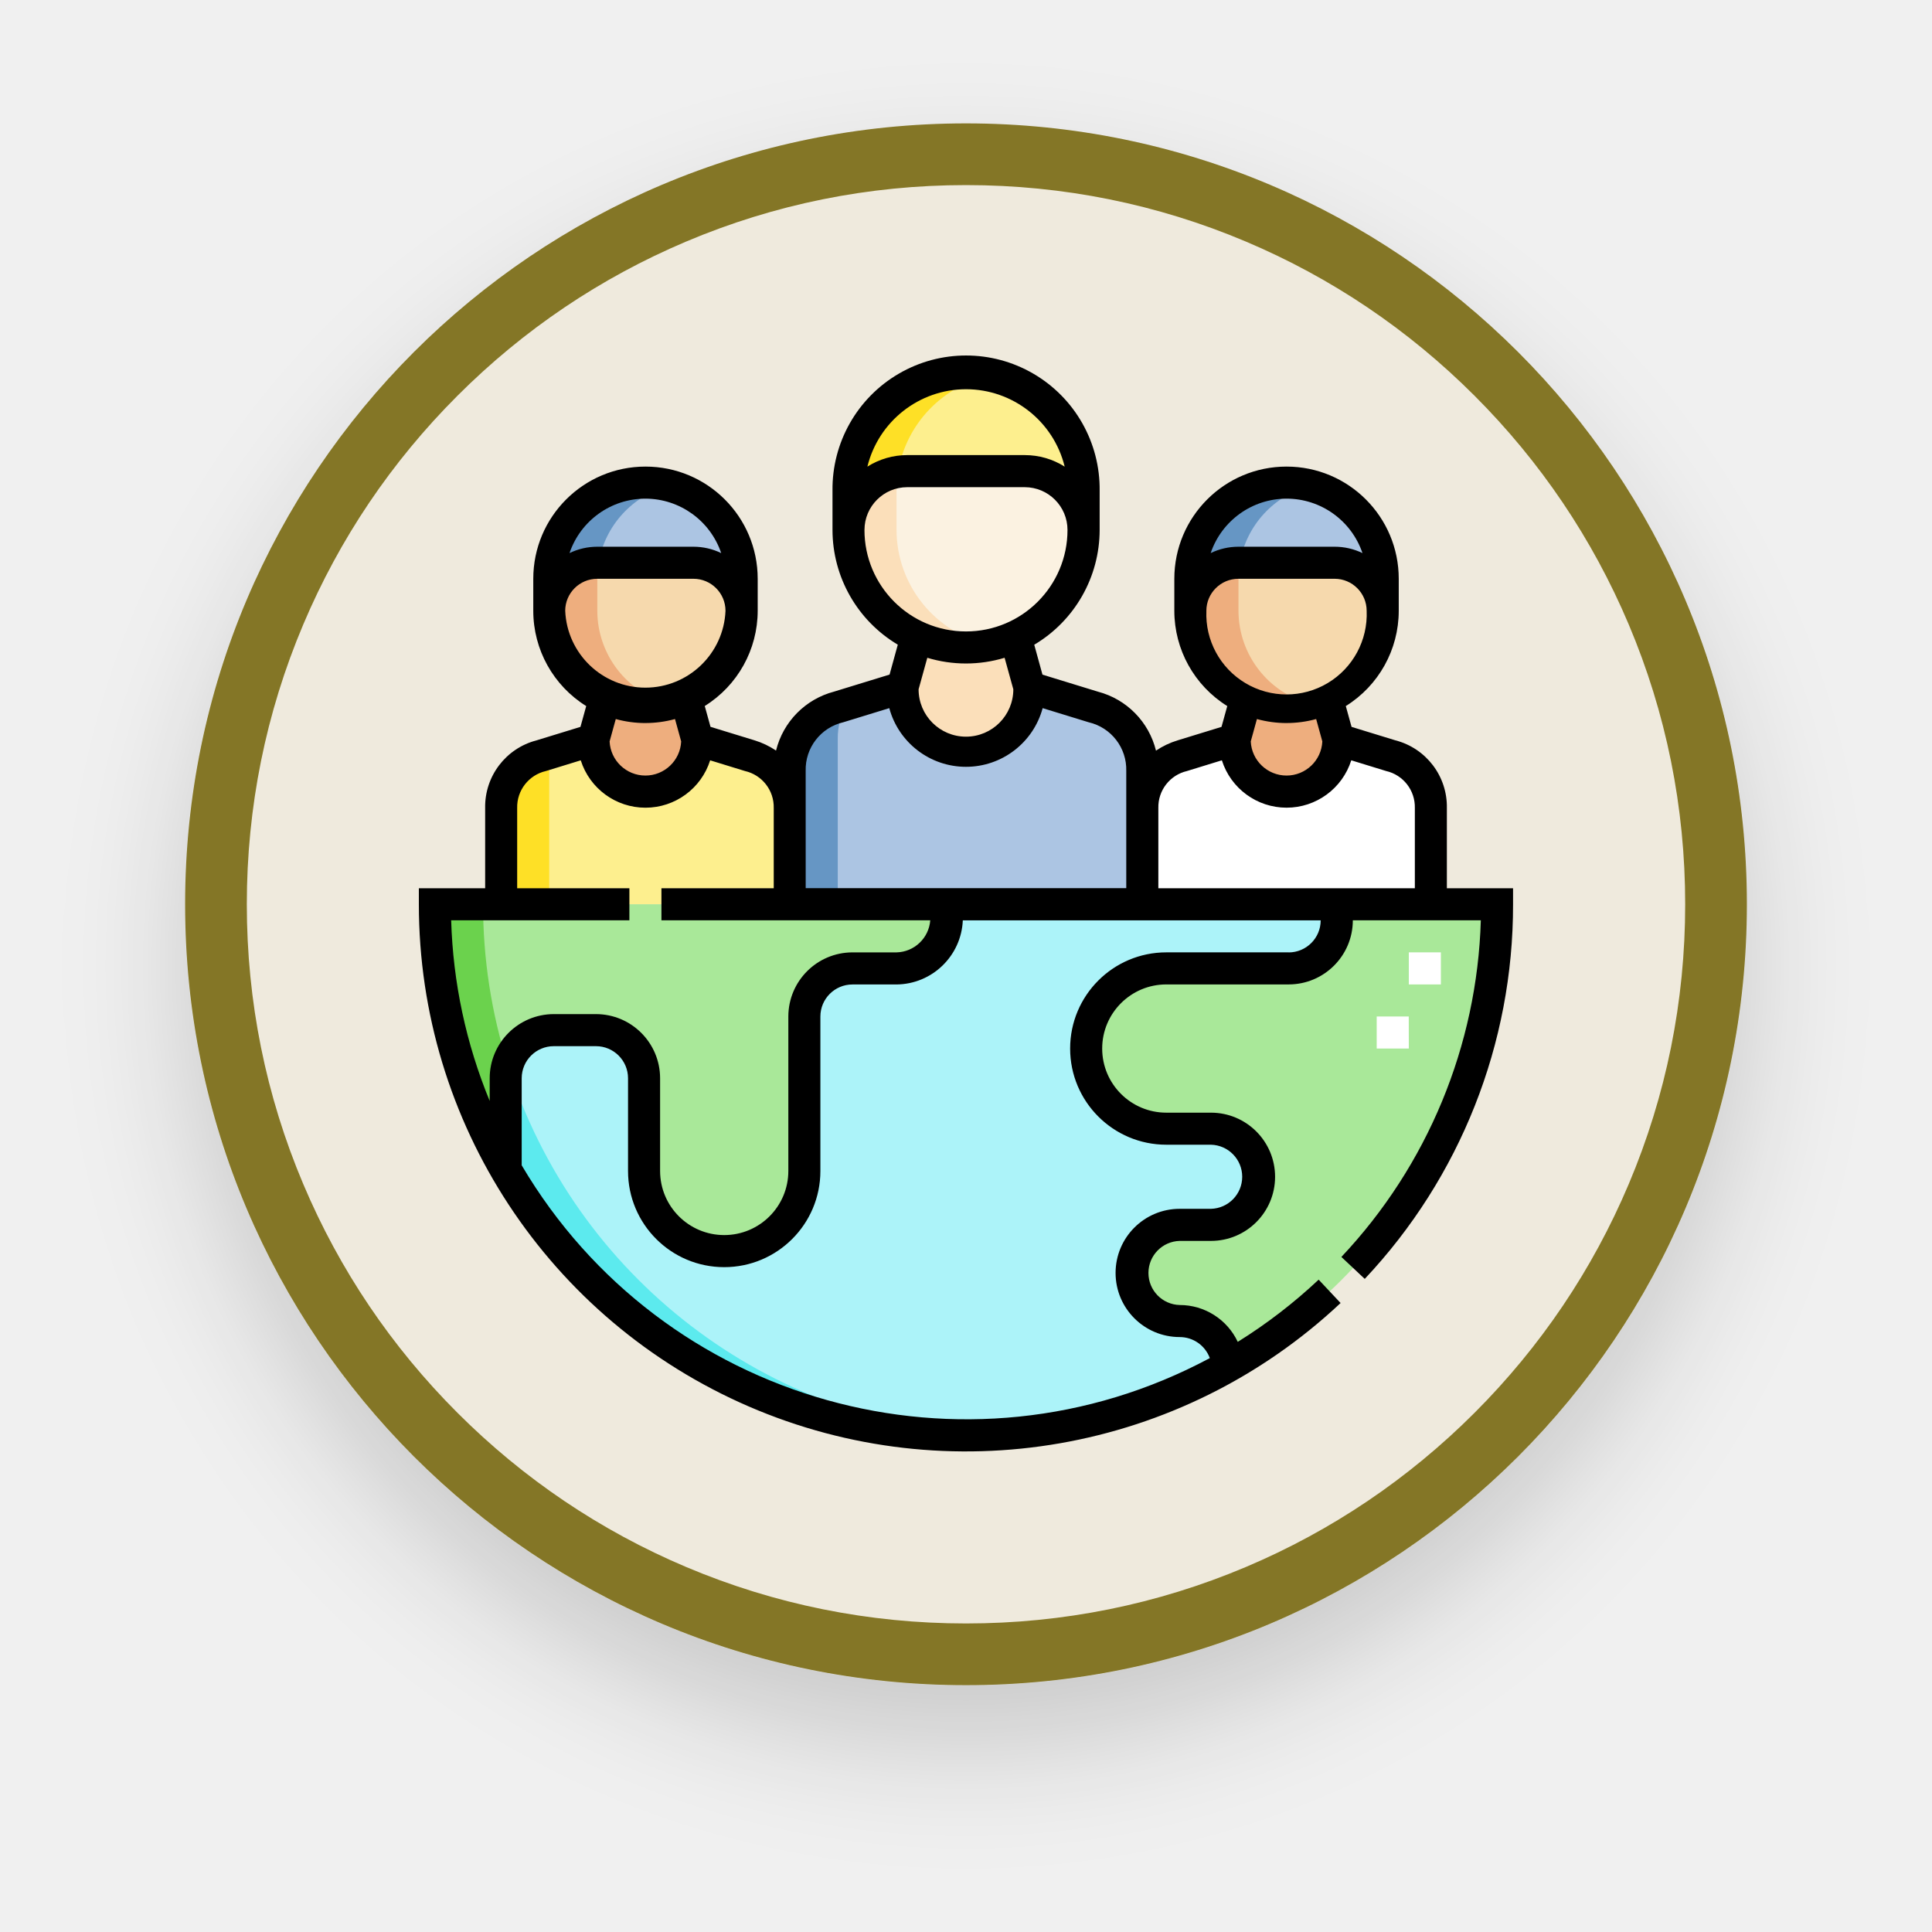
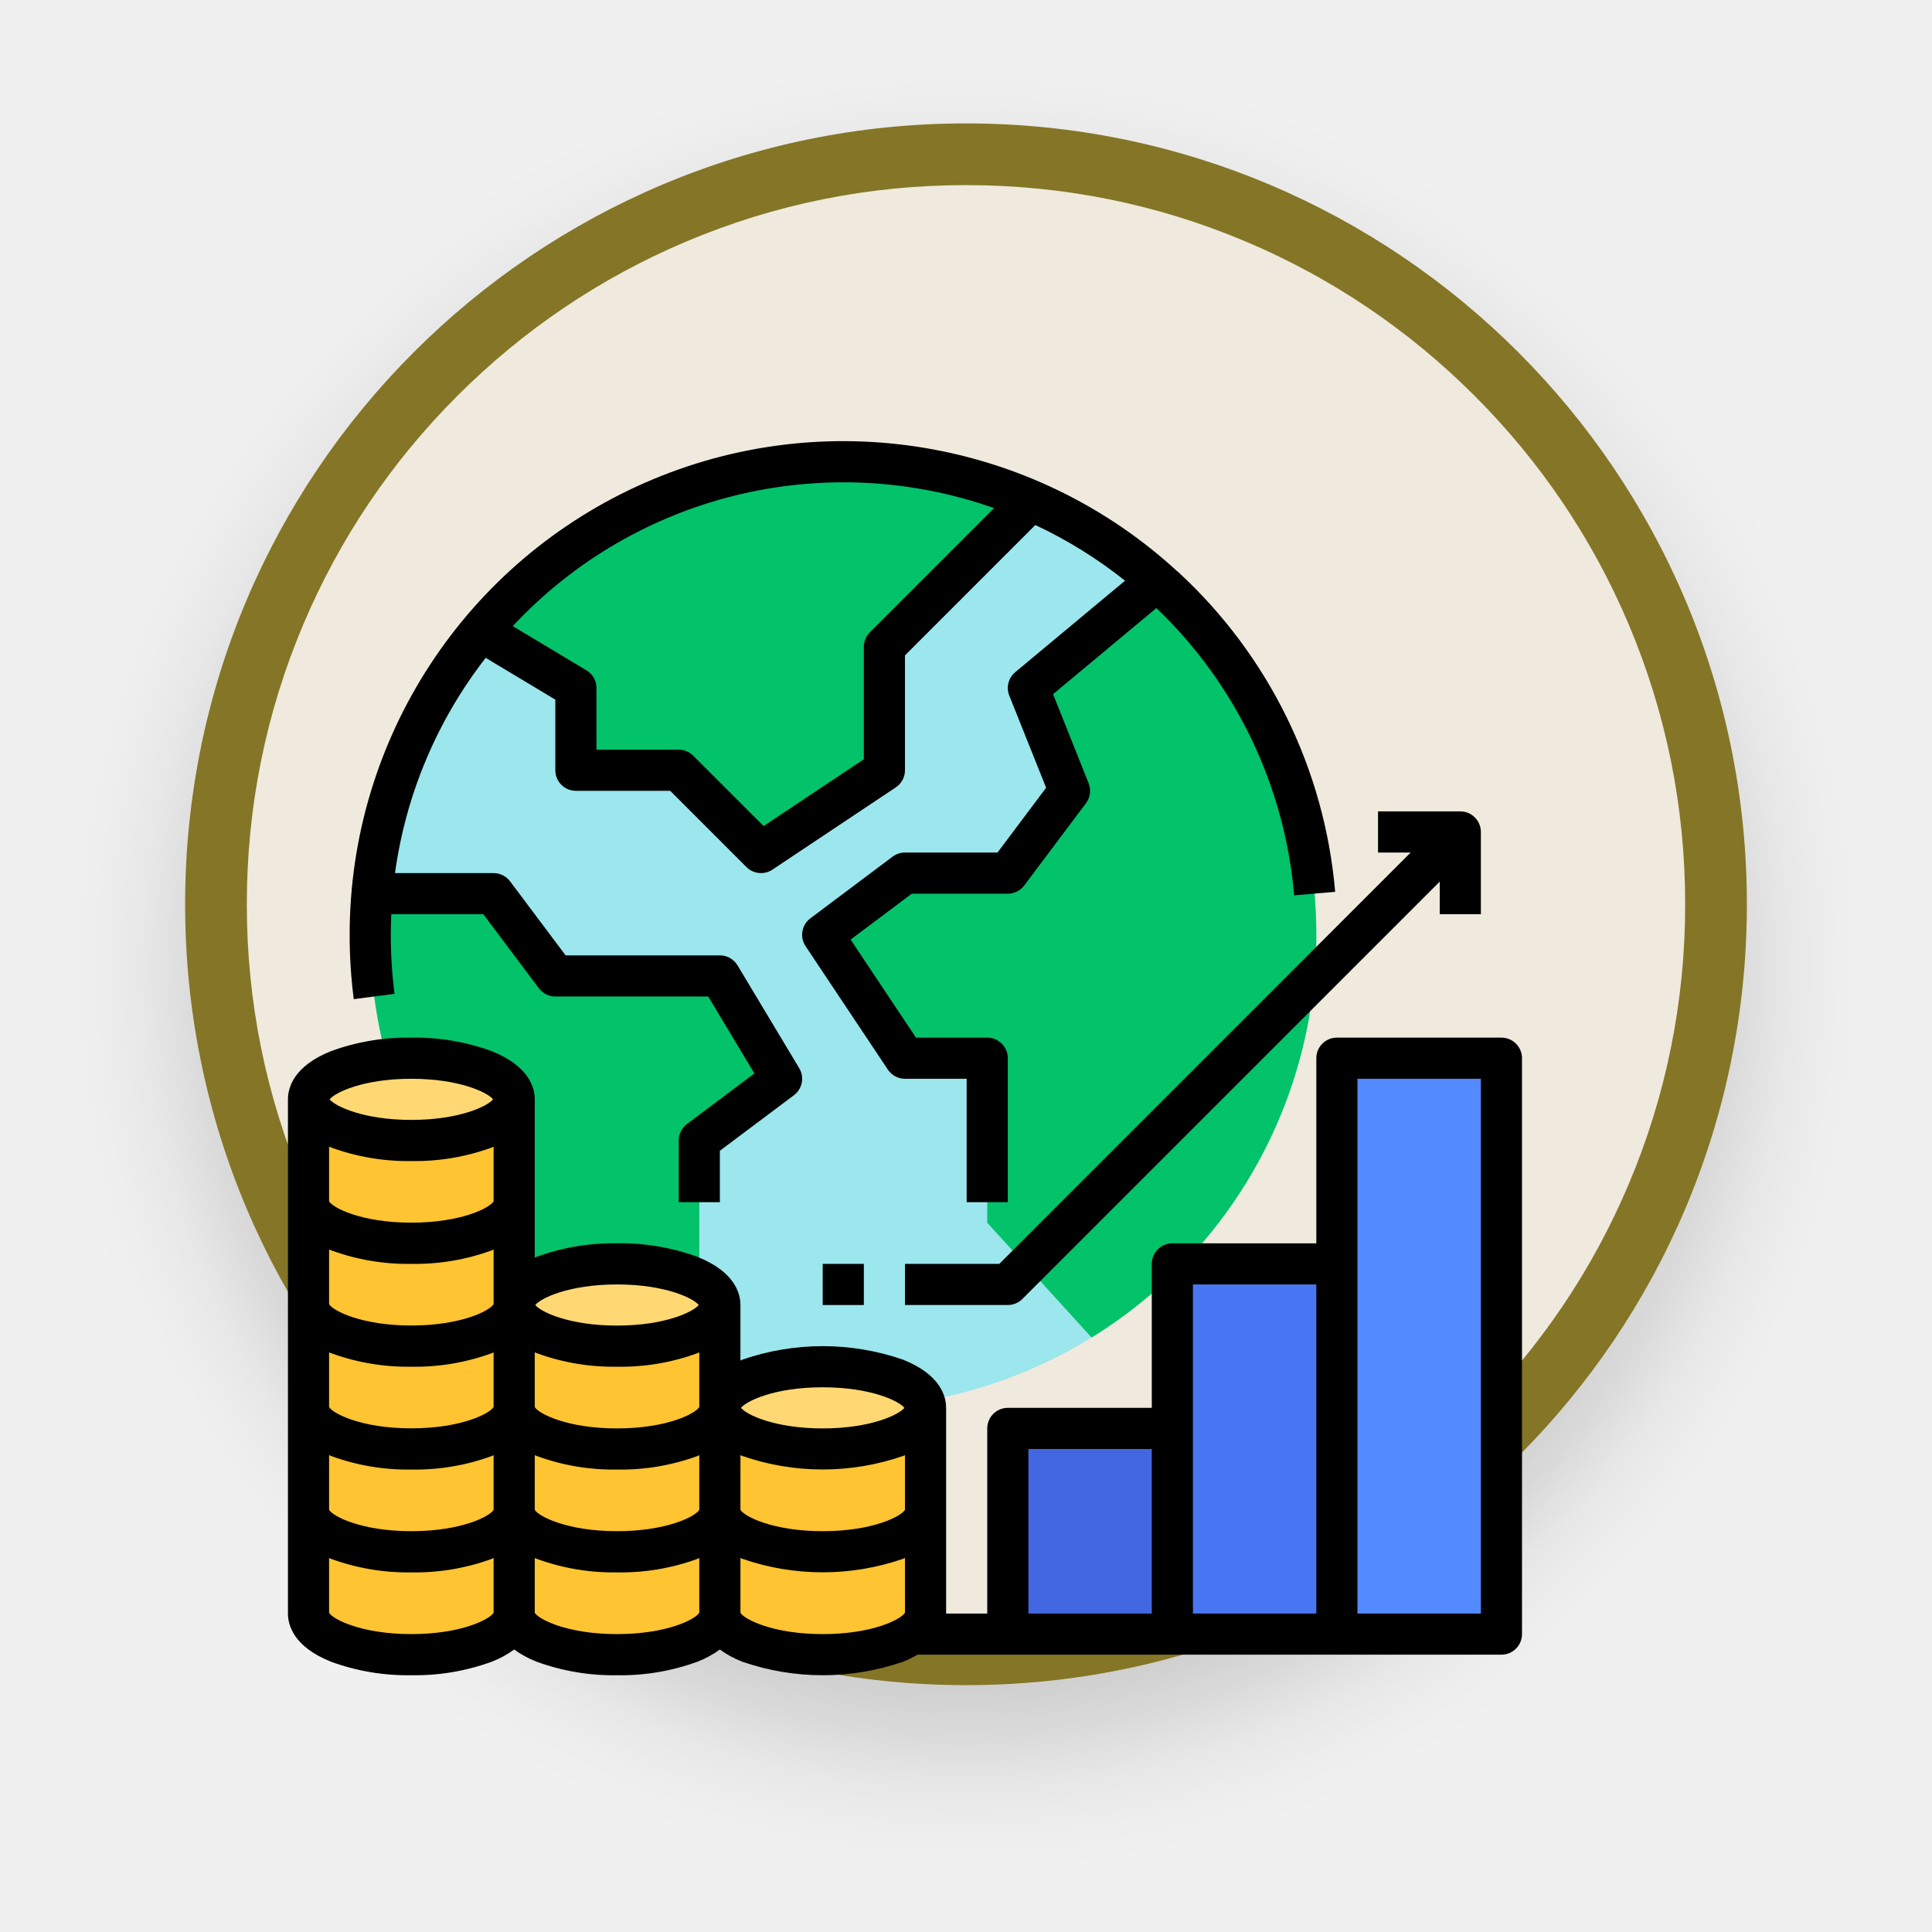
<svg xmlns="http://www.w3.org/2000/svg" width="93.934" height="93.934" viewBox="0 0 93.934 93.934">
  <defs>
    <filter id="Path_978624" x="0" y="0" width="93.934" height="93.934" filterUnits="userSpaceOnUse">
      <feOffset dy="3" input="SourceAlpha" />
      <feGaussianBlur stdDeviation="3" result="blur" />
      <feFlood flood-opacity="0.161" />
      <feComposite operator="in" in2="blur" />
      <feComposite in="SourceGraphic" />
    </filter>
  </defs>
-   <g id="Group_1209781" data-name="Group 1209781" transform="translate(-609 -1894.165)">
-     <g id="Group_1208655" data-name="Group 1208655" transform="translate(0 -6.555)">
-       <g id="Group_1208068" data-name="Group 1208068" transform="translate(412 470.719)">
-         <g id="Group_1144123" data-name="Group 1144123" transform="translate(206 1436)">
-           <g transform="matrix(1, 0, 0, 1, -9, -6)" filter="url(#Path_978624)">
-             <g id="Path_978624-2" data-name="Path 978624" transform="translate(9 6)" fill="#efeadd">
-               <path d="M 37.967 74.434 C 33.043 74.434 28.268 73.47 23.773 71.568 C 19.43 69.732 15.53 67.102 12.181 63.753 C 8.831 60.403 6.202 56.503 4.365 52.161 C 2.464 47.666 1.5 42.89 1.5 37.967 C 1.5 33.043 2.464 28.268 4.365 23.773 C 6.202 19.43 8.831 15.53 12.181 12.181 C 15.53 8.831 19.43 6.202 23.773 4.365 C 28.268 2.464 33.043 1.5 37.967 1.5 C 42.89 1.5 47.666 2.464 52.161 4.365 C 56.503 6.202 60.403 8.831 63.753 12.181 C 67.102 15.53 69.732 19.43 71.568 23.773 C 73.47 28.268 74.434 33.043 74.434 37.967 C 74.434 42.89 73.47 47.666 71.568 52.161 C 69.732 56.503 67.102 60.403 63.753 63.753 C 60.403 67.102 56.503 69.732 52.161 71.568 C 47.666 73.47 42.89 74.434 37.967 74.434 Z" stroke="none" />
-               <path d="M 37.967 3 C 33.245 3 28.666 3.924 24.357 5.747 C 20.194 7.508 16.454 10.029 13.242 13.242 C 10.029 16.454 7.508 20.194 5.747 24.357 C 3.924 28.666 3 33.245 3 37.967 C 3 42.689 3.924 47.268 5.747 51.577 C 7.508 55.74 10.029 59.48 13.242 62.692 C 16.454 65.904 20.194 68.426 24.357 70.187 C 28.666 72.009 33.245 72.934 37.967 72.934 C 42.689 72.934 47.268 72.009 51.577 70.187 C 55.74 68.426 59.48 65.904 62.692 62.692 C 65.904 59.48 68.426 55.74 70.187 51.577 C 72.009 47.268 72.934 42.689 72.934 37.967 C 72.934 33.245 72.009 28.666 70.187 24.357 C 68.426 20.194 65.904 16.454 62.692 13.242 C 59.48 10.029 55.74 7.508 51.577 5.747 C 47.268 3.924 42.689 3 37.967 3 M 37.967 0 C 58.935 0 75.934 16.998 75.934 37.967 C 75.934 58.935 58.935 75.934 37.967 75.934 C 16.998 75.934 0 58.935 0 37.967 C 0 16.998 16.998 0 37.967 0 Z" stroke="none" fill="#847625" />
+   <g id="Group_1220454" data-name="Group 1220454" transform="translate(-1031 -880.55)">
+     <g id="Group_1220220" data-name="Group 1220220">
+       <g id="Group_1219402" data-name="Group 1219402" transform="translate(-2 -4365.038)">
+         <g id="Group_1208073" data-name="Group 1208073" transform="translate(836 3815.588)">
+           <g id="Group_1144123" data-name="Group 1144123" transform="translate(206 1436)">
+             <g transform="matrix(1, 0, 0, 1, -9, -6)" filter="url(#Path_978624)">
+               <g id="Path_978624-2" data-name="Path 978624" transform="translate(9 6)" fill="#efeadd">
+                 <path d="M 37.967 74.434 C 33.043 74.434 28.268 73.47 23.773 71.568 C 19.43 69.732 15.53 67.102 12.181 63.753 C 8.831 60.403 6.202 56.503 4.365 52.161 C 2.464 47.666 1.5 42.89 1.5 37.967 C 1.5 33.043 2.464 28.268 4.365 23.773 C 6.202 19.43 8.831 15.53 12.181 12.181 C 15.53 8.831 19.43 6.202 23.773 4.365 C 28.268 2.464 33.043 1.5 37.967 1.5 C 42.89 1.5 47.666 2.464 52.161 4.365 C 56.503 6.202 60.403 8.831 63.753 12.181 C 67.102 15.53 69.732 19.43 71.568 23.773 C 73.47 28.268 74.434 33.043 74.434 37.967 C 74.434 42.89 73.47 47.666 71.568 52.161 C 69.732 56.503 67.102 60.403 63.753 63.753 C 60.403 67.102 56.503 69.732 52.161 71.568 C 47.666 73.47 42.89 74.434 37.967 74.434 Z" stroke="none" />
+                 <path d="M 37.967 3 C 33.245 3 28.666 3.924 24.357 5.747 C 20.194 7.508 16.454 10.029 13.242 13.242 C 10.029 16.454 7.508 20.194 5.747 24.357 C 3.924 28.666 3 33.245 3 37.967 C 3 42.689 3.924 47.268 5.747 51.577 C 7.508 55.74 10.029 59.48 13.242 62.692 C 16.454 65.904 20.194 68.426 24.357 70.187 C 28.666 72.009 33.245 72.934 37.967 72.934 C 42.689 72.934 47.268 72.009 51.577 70.187 C 55.74 68.426 59.48 65.904 62.692 62.692 C 65.904 59.48 68.426 55.74 70.187 51.577 C 72.009 47.268 72.934 42.689 72.934 37.967 C 72.934 33.245 72.009 28.666 70.187 24.357 C 68.426 20.194 65.904 16.454 62.692 13.242 C 59.48 10.029 55.74 7.508 51.577 5.747 C 47.268 3.924 42.689 3 37.967 3 M 37.967 0 C 58.935 0 75.934 16.998 75.934 37.967 C 75.934 58.935 58.935 75.934 37.967 75.934 C 16.998 75.934 0 58.935 0 37.967 C 0 16.998 16.998 0 37.967 0 Z" stroke="none" fill="#847625" />
+               </g>
            </g>
          </g>
        </g>
      </g>
-       <g id="ciudadano" transform="translate(629.365 1918.085)">
-         <g id="Group_1208654" data-name="Group 1208654" transform="translate(0.779 0.779)">
-           <g id="Group_1208652" data-name="Group 1208652">
-             <path id="Path_1077282" data-name="Path 1077282" d="M190.645,158.547a3.143,3.143,0,0,0-2.381-3.112l-3.107-.955a3.085,3.085,0,1,1-6.169,0l-3.107.955a3.144,3.144,0,0,0-2.381,3.112v6.483h17.145Z" transform="translate(-156.251 -139.208)" fill="#acc5e3" fill-rule="evenodd" />
-             <path id="Path_1077283" data-name="Path 1077283" d="M229.4,136.266a3.085,3.085,0,0,0,3.085-3.085l-.683-2.47a5.684,5.684,0,0,1-4.8,0l-.683,2.47A3.085,3.085,0,0,0,229.4,136.266Z" transform="translate(-203.577 -117.908)" fill="#fbdfba" fill-rule="evenodd" />
-             <path id="Path_1077284" data-name="Path 1077284" d="M206.715,61.907a5.732,5.732,0,0,0,5.715-5.715,2.866,2.866,0,0,0-2.858-2.858h-5.715A2.866,2.866,0,0,0,201,56.192,5.732,5.732,0,0,0,206.715,61.907Z" transform="translate(-180.893 -48.571)" fill="#fbf2e1" fill-rule="evenodd" />
-             <path id="Path_1077285" data-name="Path 1077285" d="M203.858,12.263h5.715a2.866,2.866,0,0,1,2.858,2.858v-1.9a5.715,5.715,0,0,0-11.43,0v1.905A2.866,2.866,0,0,1,203.858,12.263Z" transform="translate(-180.893 -7.501)" fill="#fdef8e" fill-rule="evenodd" />
-             <path id="Path_1077286" data-name="Path 1077286" d="M52.528,182.286a2.572,2.572,0,0,0-1.948-2.546l-2.542-.781a2.524,2.524,0,0,1-5.048,0l-2.542.781a2.572,2.572,0,0,0-1.948,2.546v4.679H52.528Z" transform="translate(-35.279 -161.142)" fill="#fdef8e" fill-rule="evenodd" />
-             <path id="Path_1077287" data-name="Path 1077287" d="M65.676,103.216a4.69,4.69,0,0,0,4.676-4.676A2.345,2.345,0,0,0,68.014,96.2H63.338A2.345,2.345,0,0,0,61,98.54,4.69,4.69,0,0,0,65.676,103.216Zm31.174,0a4.69,4.69,0,0,0,4.676-4.676A2.345,2.345,0,0,0,99.188,96.2H94.512a2.345,2.345,0,0,0-2.338,2.338A4.69,4.69,0,0,0,96.85,103.216Z" transform="translate(-55.441 -86.985)" fill="#f6d9ad" fill-rule="evenodd" />
-             <path id="Path_1077288" data-name="Path 1077288" d="M63.338,62.6h4.676a2.345,2.345,0,0,1,2.338,2.338V63.378a4.676,4.676,0,0,0-9.352,0v1.559A2.345,2.345,0,0,1,63.338,62.6Zm31.174,0h4.676a2.345,2.345,0,0,1,2.338,2.338V63.378a4.676,4.676,0,0,0-9.352,0v1.559A2.345,2.345,0,0,1,94.512,62.6Z" transform="translate(-55.441 -53.382)" fill="#acc5e3" fill-rule="evenodd" />
-             <path id="Path_1077289" data-name="Path 1077289" d="M57.5,259.117a2.345,2.345,0,0,0-2.338,2.338v7.51a3.9,3.9,0,1,1-7.793,0v-4.509a2.345,2.345,0,0,0-2.338-2.338H42.976a2.345,2.345,0,0,0-2.338,2.338v4.435a25.839,25.839,0,0,0,35.1,9.582,2.345,2.345,0,0,0-2.335-2.211,2.338,2.338,0,0,1,0-4.676h1.52a2.338,2.338,0,1,0,0-4.676H72.756a3.9,3.9,0,1,1,0-7.793h5.952a2.345,2.345,0,0,0,2.338-2.338V256H62.133c0,2.065-1.143,3.117-2.494,3.117Z" transform="translate(-37.195 -230.178)" fill="#acf3f9" fill-rule="evenodd" />
-             <path id="Path_1077290" data-name="Path 1077290" d="M43.061,259.117a3.9,3.9,0,1,0,0,7.793h2.171a2.338,2.338,0,1,1,0,4.676h-1.52a2.338,2.338,0,1,0,0,4.676,2.345,2.345,0,0,1,2.335,2.211A25.813,25.813,0,0,0,59.144,256H51.351v.779a2.345,2.345,0,0,1-2.338,2.338ZM7.5,256a25.7,25.7,0,0,0,3.443,12.892v-4.435a2.345,2.345,0,0,1,2.338-2.338h2.051a2.345,2.345,0,0,1,2.338,2.338v4.509a3.9,3.9,0,1,0,7.793,0v-7.51a2.345,2.345,0,0,1,2.338-2.338h2.143c1.351,0,2.494-1.052,2.494-3.117Z" transform="translate(-7.5 -230.178)" fill="#a9e899" fill-rule="evenodd" />
-             <path id="Path_1077291" data-name="Path 1077291" d="M7.5,256a25.7,25.7,0,0,0,3.443,12.892v-4.435a2.318,2.318,0,0,1,.1-.661,25.79,25.79,0,0,1-1.2-7.8Z" transform="translate(-7.5 -230.178)" fill="#6bd24d" fill-rule="evenodd" />
-             <path id="Path_1077292" data-name="Path 1077292" d="M40.734,331.025a2.318,2.318,0,0,0-.1.661v4.435a25.812,25.812,0,0,0,22.379,12.93q.6,0,1.184-.027A25.824,25.824,0,0,1,40.734,331.025Z" transform="translate(-37.195 -297.407)" fill="#5ceaee" fill-rule="evenodd" />
-             <path id="Path_1077293" data-name="Path 1077293" d="M40.838,185.323l-.39.12a2.572,2.572,0,0,0-1.948,2.546v4.679h2.338Z" transform="translate(-35.279 -166.845)" fill="#fee026" fill-rule="evenodd" />
-             <path id="Path_1077294" data-name="Path 1077294" d="M352.528,182.286a2.572,2.572,0,0,0-1.948-2.546l-2.542-.781a2.524,2.524,0,1,1-5.048,0l-2.542.781a2.572,2.572,0,0,0-1.948,2.546v4.679h14.028Z" transform="translate(-304.105 -161.142)" fill="#fff" fill-rule="evenodd" />
-             <path id="Path_1077295" data-name="Path 1077295" d="M115.409,164.055a2.524,2.524,0,0,0,2.524-2.524l-.559-2.021a4.65,4.65,0,0,1-3.93,0l-.559,2.021A2.524,2.524,0,0,0,115.409,164.055Zm-31.174,0a2.524,2.524,0,0,0,2.524-2.524L86.2,159.51a4.65,4.65,0,0,1-3.93,0l-.559,2.021A2.524,2.524,0,0,0,84.236,164.055Z" transform="translate(-74 -143.714)" fill="#eeae7e" fill-rule="evenodd" />
-             <path id="Path_1077296" data-name="Path 1077296" d="M96.85,103.216a4.64,4.64,0,0,0,1.169-.149,4.693,4.693,0,0,1-3.507-4.527V96.981a4.658,4.658,0,0,1,.066-.779h-.066a2.345,2.345,0,0,0-2.338,2.338A4.69,4.69,0,0,0,96.85,103.216Zm-31.174,0a4.64,4.64,0,0,0,1.169-.149,4.693,4.693,0,0,1-3.507-4.527V96.981A4.657,4.657,0,0,1,63.4,96.2h-.066A2.345,2.345,0,0,0,61,98.54,4.69,4.69,0,0,0,65.676,103.216Z" transform="translate(-55.441 -86.985)" fill="#eeae7e" fill-rule="evenodd" />
-             <path id="Path_1077297" data-name="Path 1077297" d="M94.512,62.6h.066a4.7,4.7,0,0,1,3.441-3.748,4.675,4.675,0,0,0-5.845,4.527v1.559A2.345,2.345,0,0,1,94.512,62.6Zm-31.174,0H63.4a4.7,4.7,0,0,1,3.441-3.748A4.675,4.675,0,0,0,61,63.378v1.559A2.345,2.345,0,0,1,63.338,62.6Z" transform="translate(-55.441 -53.382)" fill="#6696c4" fill-rule="evenodd" />
-             <path id="Path_1077298" data-name="Path 1077298" d="M206.715,62.208a5.676,5.676,0,0,0,1.169-.122,5.736,5.736,0,0,1-4.546-5.594V54.588a5.7,5.7,0,0,1,.075-.918A2.868,2.868,0,0,0,201,56.493,5.732,5.732,0,0,0,206.715,62.208Z" transform="translate(-180.893 -48.872)" fill="#fbdfba" fill-rule="evenodd" />
-             <path id="Path_1077299" data-name="Path 1077299" d="M207.884,7.621A5.713,5.713,0,0,0,201,13.215V15.12a2.868,2.868,0,0,1,2.413-2.823A5.747,5.747,0,0,1,207.884,7.621Z" transform="translate(-180.893 -7.5)" fill="#fee026" fill-rule="evenodd" />
-             <path id="Path_1077300" data-name="Path 1077300" d="M176.282,162.483l-.4.123a3.144,3.144,0,0,0-2.381,3.112V172.2h2.338v-8.042A3.221,3.221,0,0,1,176.282,162.483Z" transform="translate(-156.251 -146.378)" fill="#6696c4" fill-rule="evenodd" />
-           </g>
-           <g id="Group_1208653" data-name="Group 1208653" transform="translate(45.794 28.16)">
-             <path id="Path_1077301" data-name="Path 1077301" d="M449.762,283.176H448.2v-1.559h1.559Zm1.559-3.117h-1.559V278.5h1.559Z" transform="translate(-448.203 -278.5)" fill="#fff" />
-           </g>
-         </g>
-         <path id="Path_1077302" data-name="Path 1077302" d="M49.982,25.822v-3.9a3.336,3.336,0,0,0-2.5-3.291l-2.134-.655-.28-1.012a5.456,5.456,0,0,0,2.574-4.629V10.776a5.455,5.455,0,1,0-10.911,0v1.559a5.456,5.456,0,0,0,2.574,4.629l-.28,1.012-2.134.655a3.937,3.937,0,0,0-1.052.5,3.933,3.933,0,0,0-2.819-2.866l-2.7-.829-.4-1.454A6.5,6.5,0,0,0,33.1,8.4V6.495a6.495,6.495,0,1,0-12.989,0V8.4a6.5,6.5,0,0,0,3.175,5.579l-.4,1.454-2.7.829a3.933,3.933,0,0,0-2.82,2.866,3.937,3.937,0,0,0-1.052-.5l-2.134-.655-.28-1.012a5.456,5.456,0,0,0,2.574-4.629V10.776a5.455,5.455,0,1,0-10.911,0v1.559a5.455,5.455,0,0,0,2.574,4.629l-.28,1.012-2.134.655a3.336,3.336,0,0,0-2.5,3.291v3.9H0V26.6A26.6,26.6,0,0,0,44.815,45.988l-1.067-1.136a25.156,25.156,0,0,1-3.933,3.025,3.118,3.118,0,0,0-2.823-1.792,1.559,1.559,0,0,1,0-3.117h1.52a3.117,3.117,0,1,0,0-6.235H36.341a3.117,3.117,0,1,1,0-6.235h5.952a3.121,3.121,0,0,0,3.117-3.117h6.223a24.938,24.938,0,0,1-6.78,16.367l1.136,1.067A26.5,26.5,0,0,0,53.2,26.6v-.779ZM42.188,6.879a3.9,3.9,0,0,1,3.69,2.647,3.1,3.1,0,0,0-1.352-.309H39.85a3.1,3.1,0,0,0-1.352.309A3.9,3.9,0,0,1,42.188,6.879Zm-3.9,5.455a1.561,1.561,0,0,1,1.559-1.559h4.676a1.56,1.56,0,0,1,1.559,1.559,3.9,3.9,0,1,1-7.793,0Zm3.9,5.455a5.442,5.442,0,0,0,1.439-.194l.3,1.089a1.742,1.742,0,0,1-3.48,0l.3-1.089A5.443,5.443,0,0,0,42.188,17.79Zm-4.837,2.332,1.691-.52a3.3,3.3,0,0,0,6.292,0l1.691.52a1.8,1.8,0,0,1,1.4,1.8v3.9H35.954v-3.9A1.8,1.8,0,0,1,37.351,20.122ZM26.6,1.559A4.944,4.944,0,0,1,31.4,5.323a3.614,3.614,0,0,0-1.937-.561H23.744a3.614,3.614,0,0,0-1.937.561A4.944,4.944,0,0,1,26.6,1.559ZM21.666,8.4a2.081,2.081,0,0,1,2.078-2.078h5.715A2.081,2.081,0,0,1,31.537,8.4a4.936,4.936,0,1,1-9.872,0ZM26.6,14.894a6.469,6.469,0,0,0,1.879-.278l.424,1.533a2.3,2.3,0,0,1-4.606,0l.424-1.533a6.467,6.467,0,0,0,1.879.278Zm-7.793,5.224a2.362,2.362,0,0,1,1.831-2.367l2.234-.686a3.863,3.863,0,0,0,7.457,0l2.234.686a2.362,2.362,0,0,1,1.831,2.367v5.7H18.808ZM11.015,6.879A3.9,3.9,0,0,1,14.7,9.526a3.1,3.1,0,0,0-1.352-.309H8.677a3.1,3.1,0,0,0-1.352.309A3.9,3.9,0,0,1,11.015,6.879Zm-3.9,5.455a1.561,1.561,0,0,1,1.559-1.559h4.676a1.56,1.56,0,0,1,1.559,1.559,3.9,3.9,0,0,1-7.793,0Zm3.9,5.455a5.442,5.442,0,0,0,1.439-.194l.3,1.089a1.742,1.742,0,0,1-3.48,0l.3-1.089A5.443,5.443,0,0,0,11.015,17.79Zm-.779,9.591V25.822H4.78v-3.9a1.8,1.8,0,0,1,1.4-1.8l1.691-.52a3.3,3.3,0,0,0,6.292,0l1.691.52a1.8,1.8,0,0,1,1.4,1.8v3.9H11.794v1.559h13.07a1.686,1.686,0,0,1-1.64,1.559H21.081a3.121,3.121,0,0,0-3.117,3.117v7.51a3.117,3.117,0,0,1-6.235,0V35.058a3.121,3.121,0,0,0-3.117-3.117H6.561a3.121,3.121,0,0,0-3.117,3.117v1.106a24.958,24.958,0,0,1-1.873-8.784Zm32.057,1.559H36.341a4.676,4.676,0,1,0,0,9.352h2.171a1.559,1.559,0,0,1,0,3.117h-1.52a3.117,3.117,0,0,0,0,6.235,1.559,1.559,0,0,1,1.464,1.023A25.09,25.09,0,0,1,5,39.292V35.058A1.56,1.56,0,0,1,6.561,33.5H8.611a1.56,1.56,0,0,1,1.559,1.559v4.509a4.676,4.676,0,0,0,9.352,0v-7.51A1.56,1.56,0,0,1,21.081,30.5h2.143a3.258,3.258,0,0,0,3.223-3.117h17.4a1.56,1.56,0,0,1-1.559,1.559Z" />
+       <g id="economico" transform="translate(1029 886)">
+         <path id="Path_1090320" data-name="Path 1090320" d="M94,46.986a23,23,0,1,1-46,0q0-1.011.086-2a23,23,0,0,1,45.914,2Z" transform="translate(-28 -6.986)" fill="#9ce6ed" />
+         <path id="Path_1090321" data-name="Path 1090321" d="M248,87.513a22.984,22.984,0,0,1-10.927,19.58L232,101.513v-8h-4l-4-6,4-3h5l3-4-2-5,6.256-5.213A22.946,22.946,0,0,1,248,87.513Z" transform="translate(-182 -47.513)" fill="#02c26a" />
+         <rect id="Rectangle_420465" data-name="Rectangle 420465" width="8" height="10" transform="translate(51 64)" fill="#4367e0" />
+         <rect id="Rectangle_420466" data-name="Rectangle 420466" width="8" height="18" transform="translate(59 56)" fill="#4976f2" />
+         <rect id="Rectangle_420467" data-name="Rectangle 420467" width="8" height="28" transform="translate(67 46)" fill="#548aff" />
+         <path id="Path_1090322" data-name="Path 1090322" d="M117.736,25.871l-7.12,7.12v6l-6,4-4-4h-5v-4L90.99,32.215a23.02,23.02,0,0,1,26.746-6.344Z" transform="translate(-65.616 -6.991)" fill="#02c26a" />
+         <path id="Path_1090323" data-name="Path 1090323" d="M68,201l-4,3v11.915A23.01,23.01,0,0,1,48,194q0-1.011.086-2H54l3,4h8Z" transform="translate(-28 -154)" fill="#02c26a" />
+         <path id="Path_1090324" data-name="Path 1090324" d="M34,258c0-1.1-2.239-2-5-2s-5,.9-5,2v25c0,1.1,2.239,2,5,2s5-.9,5-2Z" transform="translate(-7 -210)" fill="#ffc431" />
+         <ellipse id="Ellipse_14281" data-name="Ellipse 14281" cx="5" cy="2" rx="5" ry="2" transform="translate(17 46)" fill="#ffd873" />
+         <path id="Path_1090325" data-name="Path 1090325" d="M114,338c0-1.1-2.239-2-5-2s-5,.9-5,2v15c0,1.1,2.239,2,5,2s5-.9,5-2Z" transform="translate(-77 -280)" fill="#ffc431" />
+         <ellipse id="Ellipse_14282" data-name="Ellipse 14282" cx="5" cy="2" rx="5" ry="2" transform="translate(27 56)" fill="#ffd873" />
+         <path id="Path_1090326" data-name="Path 1090326" d="M194,378c0-1.1-2.239-2-5-2s-5,.9-5,2v10c0,1.1,2.239,2,5,2s5-.9,5-2Z" transform="translate(-147 -315)" fill="#ffc431" />
+         <ellipse id="Ellipse_14283" data-name="Ellipse 14283" cx="5" cy="2" rx="5" ry="2" transform="translate(37 61)" fill="#ffd873" />
+         <path id="Path_1090327" data-name="Path 1090327" d="M75,248H67a1,1,0,0,0-1,1v9H59a1,1,0,0,0-1,1v7H51a1,1,0,0,0-1,1v9H48V266c0-.562-.272-1.614-2.093-2.343a11.939,11.939,0,0,0-7.814,0L38,263.7V261c0-.562-.272-1.614-2.093-2.343A10.85,10.85,0,0,0,32,258a10.851,10.851,0,0,0-3.907.657L28,258.7V251c0-.562-.272-1.614-2.093-2.343A10.85,10.85,0,0,0,22,248a10.851,10.851,0,0,0-3.907.657C16.272,249.386,16,250.438,16,251v25c0,.562.272,1.614,2.093,2.343A10.85,10.85,0,0,0,22,279a10.851,10.851,0,0,0,3.907-.657A4.817,4.817,0,0,0,27,277.75a4.817,4.817,0,0,0,1.093.593A10.85,10.85,0,0,0,32,279a10.851,10.851,0,0,0,3.907-.657A4.817,4.817,0,0,0,37,277.75a4.817,4.817,0,0,0,1.093.593,11.939,11.939,0,0,0,7.814,0,5.441,5.441,0,0,0,.711-.343H75a1,1,0,0,0,1-1V249A1,1,0,0,0,75,248ZM18,268.3l.093.039A10.85,10.85,0,0,0,22,269a10.851,10.851,0,0,0,3.907-.657L26,268.3v2.658c-.174.31-1.557,1.038-4,1.038s-3.826-.728-4-1.038Zm0-5,.093.039A10.85,10.85,0,0,0,22,264a10.851,10.851,0,0,0,3.907-.657L26,263.3v2.658c-.174.31-1.557,1.038-4,1.038s-3.826-.728-4-1.038Zm0-5,.093.039A10.85,10.85,0,0,0,22,259a10.851,10.851,0,0,0,3.907-.657L26,258.3v2.658c-.174.31-1.557,1.038-4,1.038s-3.826-.728-4-1.038Zm0-5,.093.039A10.85,10.85,0,0,0,22,254a10.851,10.851,0,0,0,3.907-.657L26,253.3v2.658c-.174.31-1.557,1.038-4,1.038s-3.826-.728-4-1.038ZM32,267c-2.443,0-3.826-.728-4-1.038V263.3l.093.039A10.849,10.849,0,0,0,32,264a10.851,10.851,0,0,0,3.907-.657L36,263.3v2.658C35.826,266.272,34.443,267,32,267Zm-4,1.3.093.039A10.85,10.85,0,0,0,32,269a10.851,10.851,0,0,0,3.907-.657L36,268.3v2.658c-.174.31-1.557,1.038-4,1.038s-3.826-.728-4-1.038Zm10,0,.093.039a11.939,11.939,0,0,0,7.814,0L46,268.3v2.658c-.174.31-1.557,1.038-4,1.038s-3.826-.728-4-1.038Zm4-3.3c2.353,0,3.721.675,3.973,1-.26.328-1.629,1-3.973,1s-3.713-.671-3.973-1C38.279,265.675,39.647,265,42,265Zm-10-5c2.353,0,3.721.675,3.973,1-.26.328-1.629,1-3.973,1s-3.717-.673-3.975-1C28.283,260.673,29.652,260,32,260ZM22,250c2.353,0,3.721.675,3.973,1-.26.328-1.629,1-3.973,1s-3.713-.671-3.973-1C18.279,250.675,19.647,250,22,250Zm0,27c-2.438,0-3.822-.726-4-1.036V273.3l.093.039A10.85,10.85,0,0,0,22,274a10.851,10.851,0,0,0,3.907-.657L26,273.3v2.66C25.822,276.274,24.438,277,22,277Zm10,0c-2.443,0-3.826-.728-4-1.038V273.3l.093.039A10.849,10.849,0,0,0,32,274a10.851,10.851,0,0,0,3.907-.657L36,273.3v2.66C35.822,276.274,34.438,277,32,277Zm10,0c-2.438,0-3.822-.726-4-1.036V273.3l.093.039a11.939,11.939,0,0,0,7.814,0L46,273.3v2.66C45.822,276.274,44.438,277,42,277Zm10-9h6v8H52Zm8-8h6v16H60Zm8,16V250h6v26Z" transform="translate(0 -203)" />
+         <rect id="Rectangle_420468" data-name="Rectangle 420468" width="2" height="2" transform="translate(42 56)" />
+         <path id="Path_1090328" data-name="Path 1090328" d="M256,182v2h5a1,1,0,0,0,.707-.293L282,163.414V165h2v-4a1,1,0,0,0-1-1h-4v2h1.586l-20,20Z" transform="translate(-210 -126)" />
+         <path id="Path_1090329" data-name="Path 1090329" d="M80.266,22.352A24,24,0,0,0,40,40a24.309,24.309,0,0,0,.2,3.129l1.983-.258A22.3,22.3,0,0,1,42,40c0-.335.009-.668.024-1H46.5l2.7,3.6a1,1,0,0,0,.8.4h7.434l2.245,3.741L56.4,49.2a1,1,0,0,0-.4.8v3h2V50.5l3.6-2.7a1,1,0,0,0,.258-1.315l-3-5A1,1,0,0,0,58,41H50.5l-2.7-3.6A1,1,0,0,0,47,37H42.205a21.9,21.9,0,0,1,4.409-10.465L50,28.566V32a1,1,0,0,0,1,1h4.586l3.707,3.707a1,1,0,0,0,1.262.125l6-4A1,1,0,0,0,67,32V26.414l6.338-6.338A21.949,21.949,0,0,1,77.7,22.784L72.36,27.232a1,1,0,0,0-.288,1.14l1.791,4.478L71.5,36H67a1,1,0,0,0-.6.2l-4,3a1,1,0,0,0-.232,1.355l4,6A1,1,0,0,0,67,47h3v6h2V46a1,1,0,0,0-1-1H67.535l-3.178-4.768L67.333,38H72a1,1,0,0,0,.8-.4l3-4a1,1,0,0,0,.128-.971L74.2,28.3l5.023-4.186a21.919,21.919,0,0,1,6.7,13.969l1.993-.172a23.921,23.921,0,0,0-7.645-15.562Zm-14.973,2.94A1,1,0,0,0,65,26v5.465l-4.873,3.248-3.42-3.42A1,1,0,0,0,56,31H52V28a1,1,0,0,0-.486-.858L47.93,24.992a21.991,21.991,0,0,1,23.4-5.738Z" transform="translate(-21)" />
      </g>
    </g>
  </g>
</svg>
